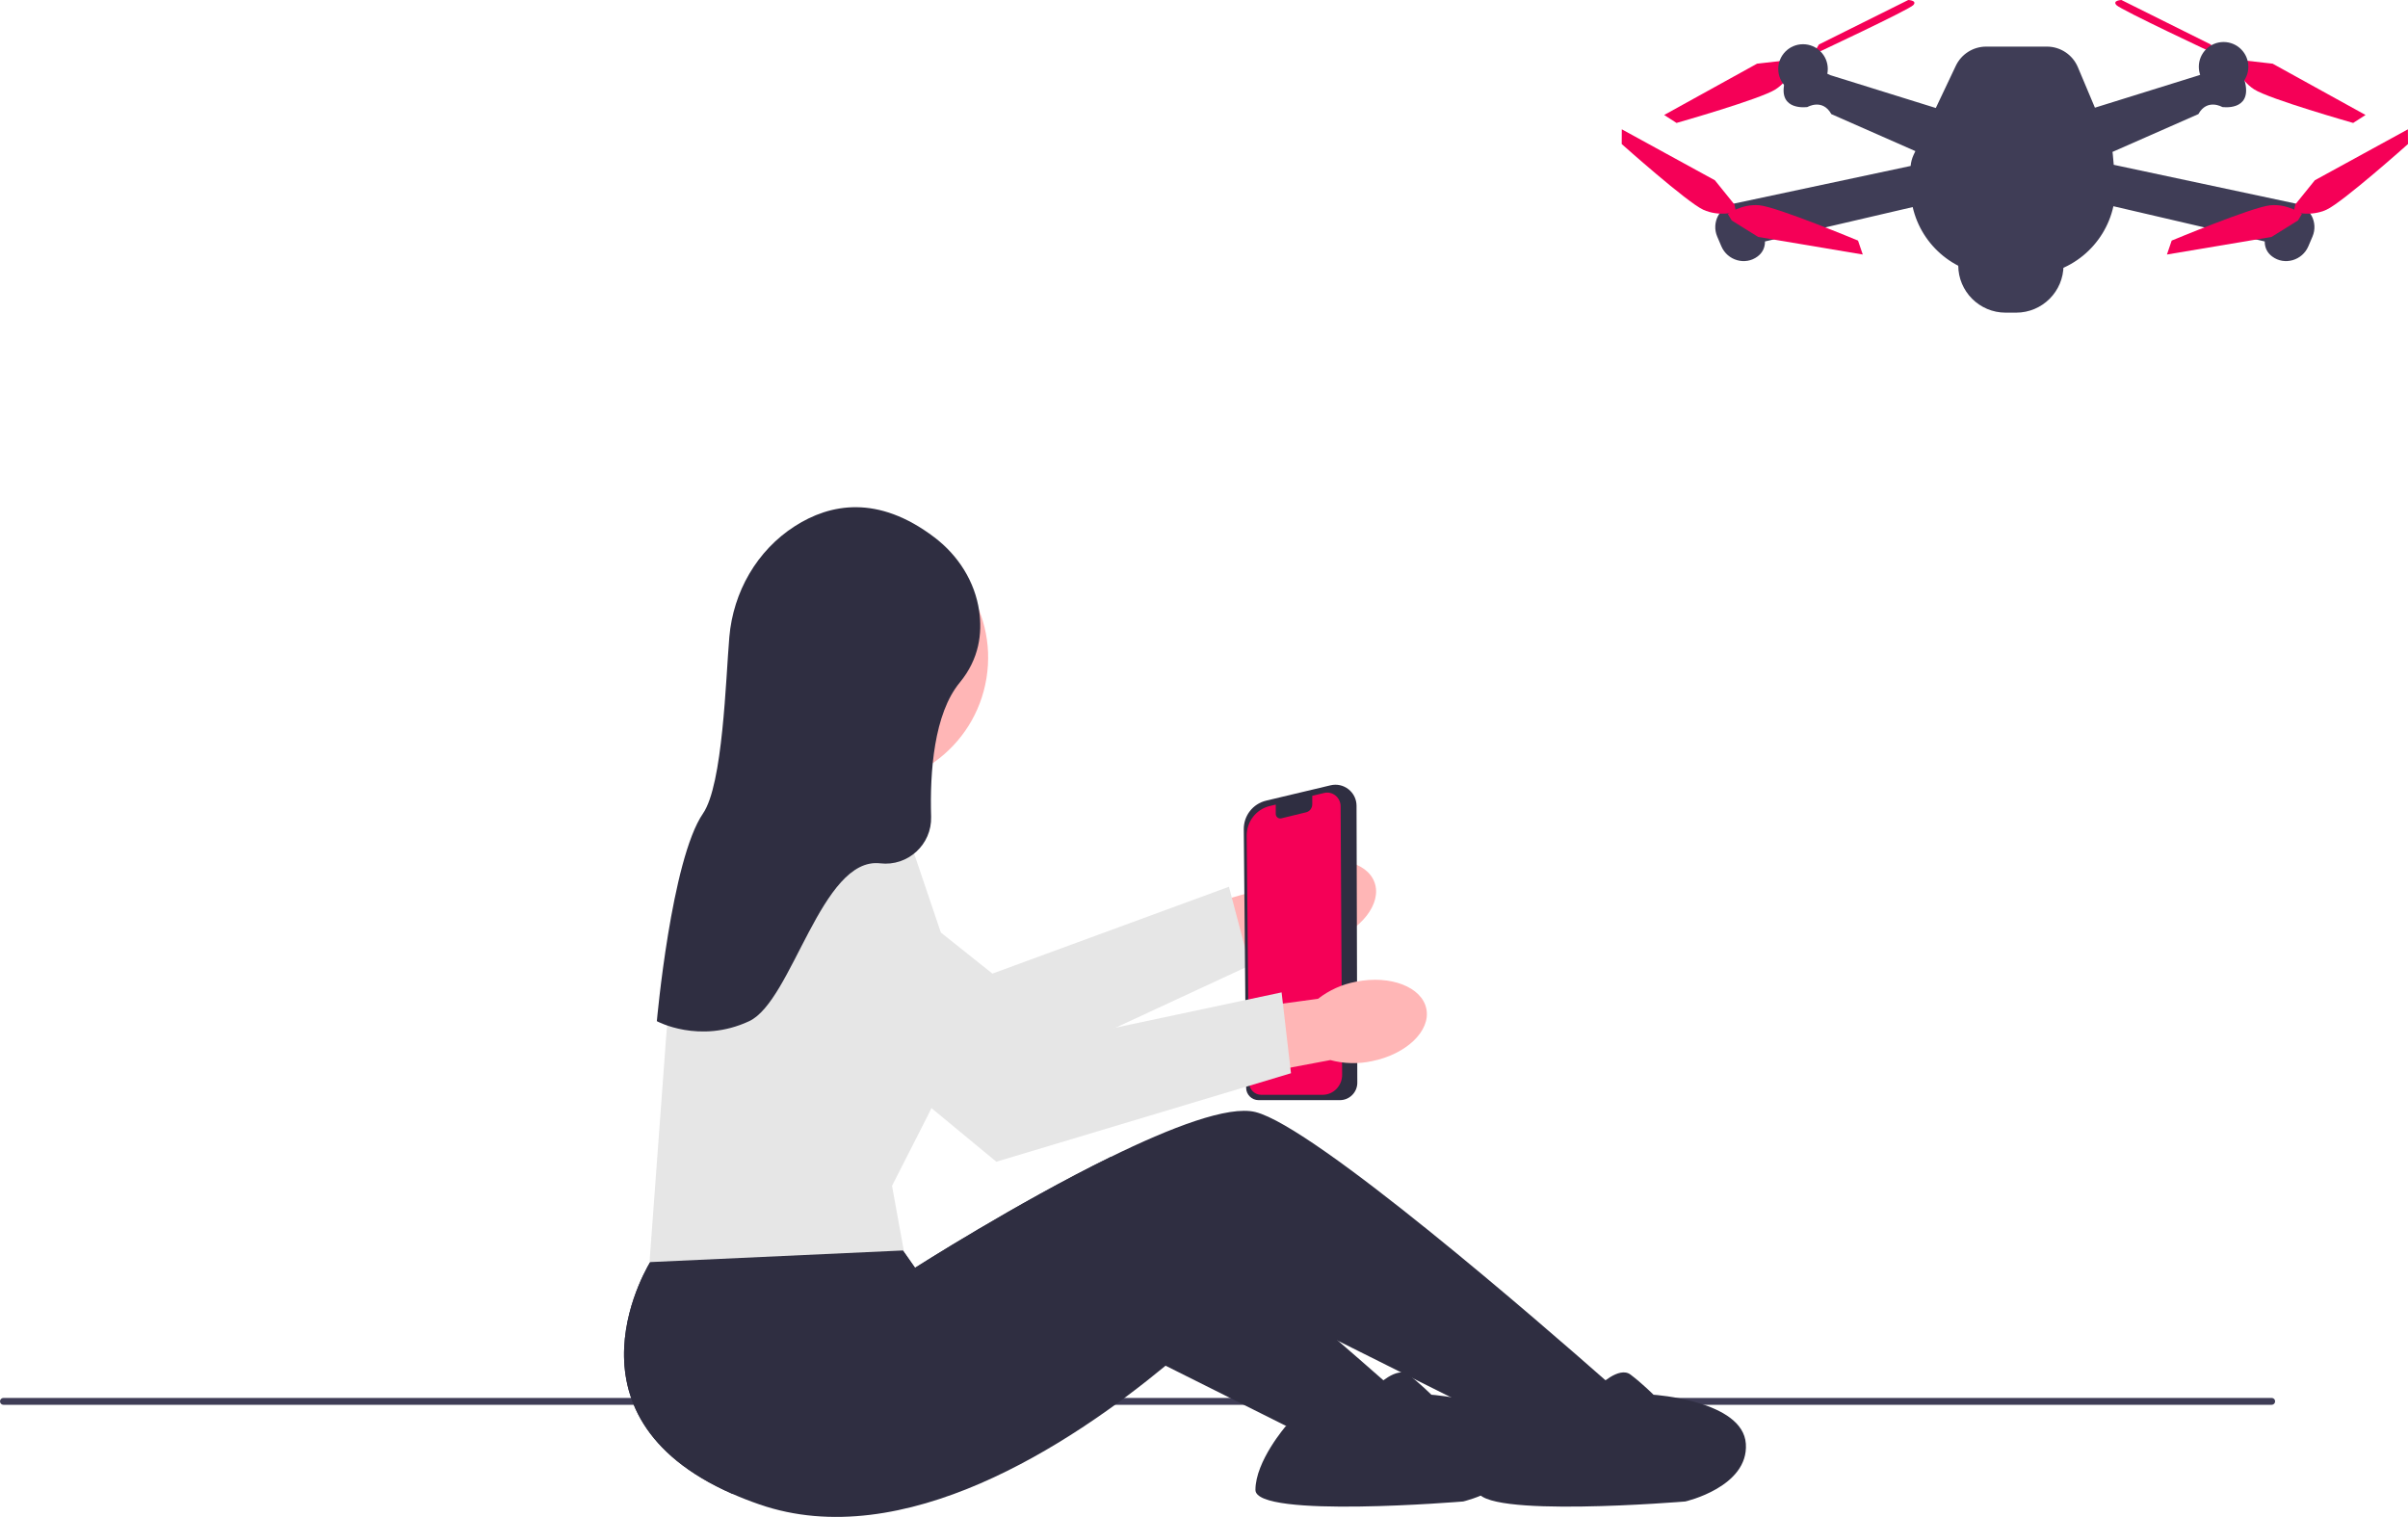
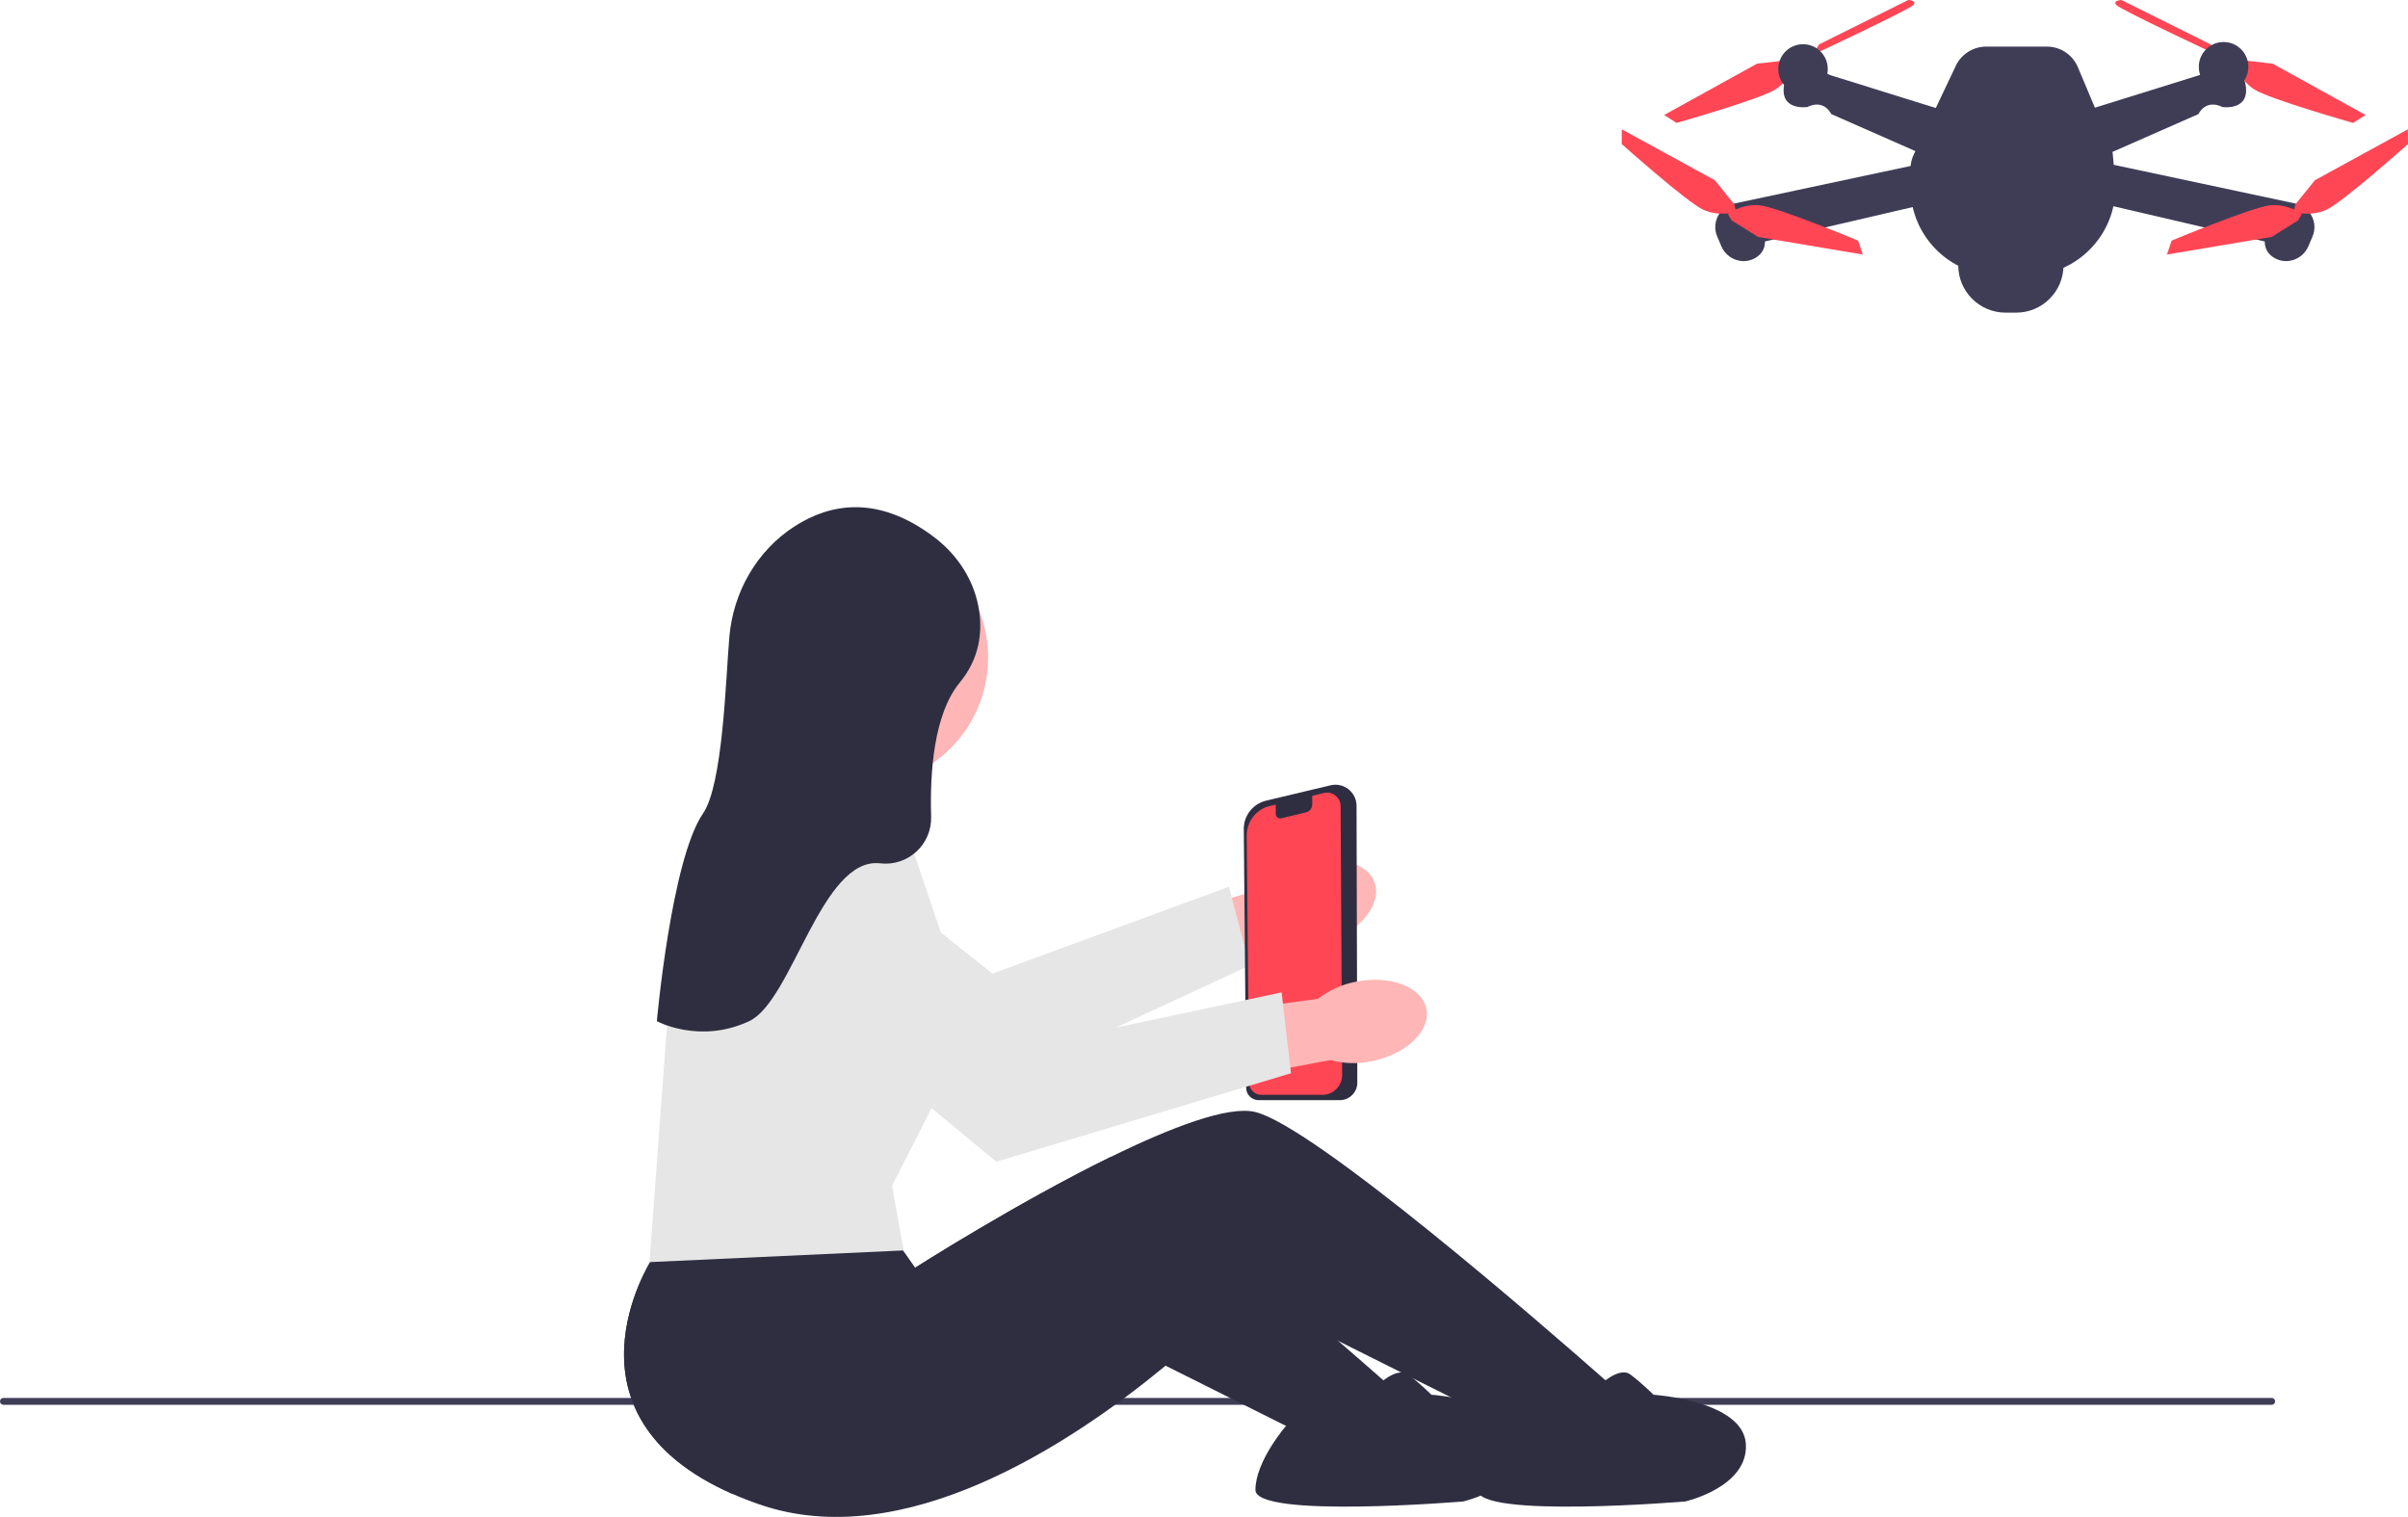
<svg xmlns="http://www.w3.org/2000/svg" width="834.732" height="525.852" viewBox="0 0 834.732 525.852">
  <g>
-     <path id="uuid-d8be35f0-7494-4ad7-9650-299d012f79ee-55" d="M450.998,300.084c11.488-4.078,22.905-1.455,25.499,5.857,2.594,7.312-4.617,16.542-16.11,20.62-4.569,1.692-9.476,2.265-14.312,1.671l-48.895,16.663-7.33-23.112,48.98-13.973c3.381-3.51,7.553-6.159,12.168-7.726h0Z" fill="#ffb6b6" />
+     <path id="uuid-d8be35f0-7494-4ad7-9650-299d012f79ee-129" d="M450.998,300.084c11.488-4.078,22.905-1.455,25.499,5.857,2.594,7.312-4.617,16.542-16.11,20.62-4.569,1.692-9.476,2.265-14.312,1.671l-48.895,16.663-7.33-23.112,48.98-13.973c3.381-3.51,7.553-6.159,12.168-7.726h0Z" fill="#ffb6b6" />
    <path d="M433.211,334.688l-96.501,44.767-.242,.112-78.463-47.91c-7.246-4.425-11.65-12.135-11.781-20.625-.13-8.49,4.036-16.332,11.144-20.977,8.905-5.818,20.478-5.274,28.797,1.354l57.854,46.099,81.992-30.105,7.2,27.283,0-0Z" fill="#e6e6e6" />
  </g>
  <path d="M0,485.795c0,.66,.53,1.19,1.19,1.19H787.48c.66,0,1.19-.53,1.19-1.19,0-.66-.53-1.19-1.19-1.19H1.19c-.66,0-1.19,.53-1.19,1.19Z" fill="#3f3d56" />
  <g>
    <polygon points="309.052 299.893 315.519 259.476 271.869 241.693 265.402 303.127 309.052 299.893" fill="#ffb6b6" />
    <circle cx="298.022" cy="227.956" r="44.513" transform="translate(25.27093 485.6152) rotate(-80.78253)" fill="#ffb6b6" />
  </g>
  <g>
    <path d="M253.837,517.84c2.91,1.28,6.02,2.5,9.36,3.66,49.87,17.29,107.69-20.69,140.85-48.07,16.71-13.81,27.15-24.93,27.15-24.93l32.72,16.36,21.79,10.89h.01l4.23,2.13c.01,0,.02,.01,.02,.01l12.89,6.44,19.94,9.97,2.4,1.2,1.64,.48,29.36,8.52,6-21s-2.05-1.83-5.64-5c-21.86-19.26-100.75-87.85-121.36-93-9.35-2.34-29.3,5.33-50.19,15.57-32.76,16.06-67.81,38.43-67.81,38.43l-14-20-48.2,10.88-18.29,4.13-11.01,2.49s-34.24,53.41,28.14,80.84h0Z" fill="#2f2e41" />
    <path d="M554.197,480.5s7-7,11-4,8,7,8,7c0,0,31,2,32,17s-21,20-21,20c0,0-72,6-72-4s10.602-22.199,10.602-22.199c0,0,34.398-5.801,31.398-13.801Z" fill="#2f2e41" />
  </g>
  <g>
    <path d="M253.837,517.84c53.8-19.77,100.36-69.34,100.36-69.34l49.85,24.93,41.75,20.87,2.4,1.2,31,9,6-21s-2.05-1.83-5.64-5c-3.74-3.29-9.15-8.03-15.64-13.64-21.34-18.44-54.46-46.37-78.91-63.79-32.76,16.06-67.81,38.43-67.81,38.43l-14-20-48.2,10.88c-9.04,5.44-14.8,9.12-14.8,9.12l-3.49-4.99-11.01,2.49s-34.24,53.41,28.14,80.84h-0Z" fill="#2f2e41" />
    <path d="M477.197,480.5s7-7,11-4,8,7,8,7c0,0,31,2,32,17s-21,20-21,20c0,0-72,6-72-4s10.602-22.199,10.602-22.199c0,0,34.398-5.801,31.398-13.801h-0Z" fill="#2f2e41" />
  </g>
  <path d="M230.863,360.183c2.159-29.269,14.042-57.507,33.459-79.514l.191-.216,50.565,10.113,11.065,32.692c7.051,20.833,5.372,44.021-4.606,63.62l-12.318,24.197,4.072,22.397-87.571,4.025-.563,.026,5.706-77.343h0Z" fill="#e6e6e6" />
  <g>
    <path d="M678.825,90.601h36.486v1.376c0,9.055-7.352,16.407-16.407,16.407h-3.671c-9.055,0-16.407-7.352-16.407-16.407v-1.376h0Z" fill="#3f3d56" />
    <path d="M795.678,70.549l-62.952-13.416-.328-3.661c-.024-.271-.061-.541-.104-.809l29.773-13.111c3.066-5.519,8.278-2.453,8.278-2.453,0,0,10.118,1.533,7.972-8.278s-15.943-2.759-15.943-2.759l-36.172,11.267-5.911-14.041c-1.819-4.322-6.052-7.132-10.741-7.132h-21.043c-4.503,0-8.603,2.594-10.531,6.663l-6.93,14.62-36.524-11.376s-13.797-7.052-15.943,2.759,7.972,8.278,7.972,8.278c0,0,5.212-3.066,8.278,2.453l29.135,12.83-.571,1.204c-.589,1.243-.948,2.578-1.072,3.942l-61.103,13.022c-5.144,1.096-8.009,6.614-5.947,11.452l1.441,3.38c2.093,4.911,8.269,6.737,12.538,3.531,1.515-1.137,2.584-2.796,2.584-5.21l51.2-11.92c3.096,13.585,15.251,23.724,29.774,23.724h9.961c14.743,0,26.873-10.395,29.842-24.016l52.453,12.211c0,2.414,1.069,4.073,2.584,5.21,4.269,3.205,10.445,1.379,12.538-3.531l1.441-3.38c2.062-4.838-.803-10.356-5.947-11.452h-0Z" fill="#3f3d56" />
-     <path d="M766.36,15.418l-30.967-15.418s-3.204,.138-1.755,1.755c1.448,1.618,34.868,17.254,34.868,17.254l-2.146-3.591h0Z" fill="#f50057" />
-     <path d="M774.638,21.769s1.533,5.825,6.745,9.198,34.339,11.651,34.339,11.651l4.292-2.759-32.193-17.783-10.731-1.226-2.453,.92h0Z" fill="#f50057" />
-     <path d="M795.118,73.454s5.74,1.826,11.38-.768,28.234-22.755,28.234-22.755l-.031-5.103-32.262,17.658-6.784,8.404-.537,2.564-0-0Z" fill="#f50057" />
-     <path d="M797.952,74.174s-4.824-3.608-11.003-3.007c-6.179,.601-34.136,12.235-34.136,12.235l-1.645,4.83,36.269-6.098,9.166-5.714,1.349-2.246h-0Z" fill="#f50057" />
-     <path d="M630.535,15.418l30.967-15.418s3.204,.138,1.755,1.755c-1.448,1.618-34.868,17.254-34.868,17.254,0,0,2.146-3.591,2.146-3.591Z" fill="#f50057" />
-     <path d="M622.257,21.769s-1.533,5.825-6.745,9.198-34.339,11.651-34.339,11.651l-4.292-2.759,32.193-17.783,10.731-1.226,2.453,.92h-0Z" fill="#f50057" />
-     <path d="M601.777,73.454s-5.74,1.826-11.38-.768-28.234-22.755-28.234-22.755l.031-5.103,32.262,17.658,6.784,8.404,.537,2.564,0-0Z" fill="#f50057" />
-     <path d="M598.942,74.174s4.824-3.608,11.003-3.007,34.136,12.235,34.136,12.235l1.645,4.83-36.269-6.098-9.166-5.714-1.349-2.246h0Z" fill="#f50057" />
+     <path d="M766.36,15.418l-30.967-15.418s-3.204,.138-1.755,1.755c1.448,1.618,34.868,17.254,34.868,17.254l-2.146-3.591h0Z" fill="#ff4655" />
+     <path d="M774.638,21.769s1.533,5.825,6.745,9.198,34.339,11.651,34.339,11.651l4.292-2.759-32.193-17.783-10.731-1.226-2.453,.92h0Z" fill="#ff4655" />
+     <path d="M795.118,73.454s5.74,1.826,11.38-.768,28.234-22.755,28.234-22.755l-.031-5.103-32.262,17.658-6.784,8.404-.537,2.564-0-0Z" fill="#ff4655" />
+     <path d="M797.952,74.174s-4.824-3.608-11.003-3.007c-6.179,.601-34.136,12.235-34.136,12.235l-1.645,4.83,36.269-6.098,9.166-5.714,1.349-2.246h-0Z" fill="#ff4655" />
+     <path d="M630.535,15.418l30.967-15.418s3.204,.138,1.755,1.755c-1.448,1.618-34.868,17.254-34.868,17.254,0,0,2.146-3.591,2.146-3.591Z" fill="#ff4655" />
+     <path d="M622.257,21.769s-1.533,5.825-6.745,9.198-34.339,11.651-34.339,11.651l-4.292-2.759,32.193-17.783,10.731-1.226,2.453,.92h-0Z" fill="#ff4655" />
+     <path d="M601.777,73.454s-5.74,1.826-11.38-.768-28.234-22.755-28.234-22.755l.031-5.103,32.262,17.658,6.784,8.404,.537,2.564,0-0Z" fill="#ff4655" />
+     <path d="M598.942,74.174s4.824-3.608,11.003-3.007,34.136,12.235,34.136,12.235l1.645,4.83-36.269-6.098-9.166-5.714-1.349-2.246h0Z" fill="#ff4655" />
    <circle cx="770.805" cy="23.148" r="8.585" fill="#3f3d56" />
    <circle cx="625.016" cy="23.915" r="8.585" fill="#3f3d56" />
  </g>
  <g>
    <path d="M431.972,377.1l-.815-89.617c-.043-4.753,3.156-8.841,7.779-9.941l22.295-5.308c2.188-.521,4.456-.022,6.223,1.37,1.767,1.392,2.784,3.48,2.79,5.729l.267,95.969c.005,1.621-.623,3.146-1.768,4.293-1.145,1.148-2.668,1.78-4.289,1.78h-28.169c-2.357,0-4.292-1.917-4.313-4.274h-0Z" fill="#2f2e41" />
-     <path d="M440.109,279.427l2.129-.511v3.221c0,1.03,.94,1.789,1.92,1.551l8.598-2.094c1.253-.305,2.137-1.45,2.137-2.768v-2.95l4.117-.989c2.905-.698,5.692,1.546,5.709,4.599l.529,93.072c.022,3.841-3.017,6.968-6.773,6.968h-21.263c-2.32,0-4.208-1.911-4.23-4.284l-.818-85.456c-.047-4.928,3.253-9.231,7.944-10.358l-0-0Z" fill="#f50057" />
+     <path d="M440.109,279.427l2.129-.511v3.221c0,1.03,.94,1.789,1.92,1.551l8.598-2.094c1.253-.305,2.137-1.45,2.137-2.768v-2.95l4.117-.989c2.905-.698,5.692,1.546,5.709,4.599l.529,93.072c.022,3.841-3.017,6.968-6.773,6.968h-21.263c-2.32,0-4.208-1.911-4.23-4.284l-.818-85.456c-.047-4.928,3.253-9.231,7.944-10.358l-0-0Z" fill="#ff4655" />
  </g>
  <g>
-     <path id="uuid-e7315e21-8d65-4147-b0a5-4669bcac56f2-56" d="M470.042,340.321c11.951-2.404,22.879,1.814,24.408,9.42,1.529,7.606-6.92,15.718-18.876,18.122-4.763,1.025-9.702,.895-14.404-.379l-50.767,9.545-3.972-23.919,50.469-6.871c3.845-2.994,8.352-5.024,13.142-5.919h-0Z" fill="#ffb6b6" />
+     <path id="uuid-e7315e21-8d65-4147-b0a5-4669bcac56f2-130" d="M470.042,340.321c11.951-2.404,22.879,1.814,24.408,9.42,1.529,7.606-6.92,15.718-18.876,18.122-4.763,1.025-9.702,.895-14.404-.379l-50.767,9.545-3.972-23.919,50.469-6.871c3.845-2.994,8.352-5.024,13.142-5.919h-0Z" fill="#ffb6b6" />
    <path d="M274.52,344.149c-6.544-5.41-9.808-13.668-8.73-22.089,1.078-8.423,6.316-15.593,14.012-19.181,9.64-4.495,21.018-2.311,28.311,5.433l50.717,53.852,84.9-18.033,.537-.114,3.251,28.03-102.14,30.677-70.858-58.574Z" fill="#e6e6e6" />
  </g>
  <path d="M323.92,186.279c8.254,6.268,14.06,15.353,15.522,25.614,1.075,7.549,.055,16.482-6.745,24.721-8.939,10.831-10.387,30.905-9.924,46.514,.286,9.631-8.072,17.278-17.641,16.154-20.42-2.399-30.456,47.728-45.435,54.718-17.241,8.046-32,0-32,0,0,0,5-56,16-72,6.913-10.055,7.876-46.561,9.124-61.156,1.336-15.624,9.541-30.02,22.751-38.469,12.111-7.747,28.698-11.017,48.348,3.904v-0Z" fill="#2f2e41" />
</svg>
